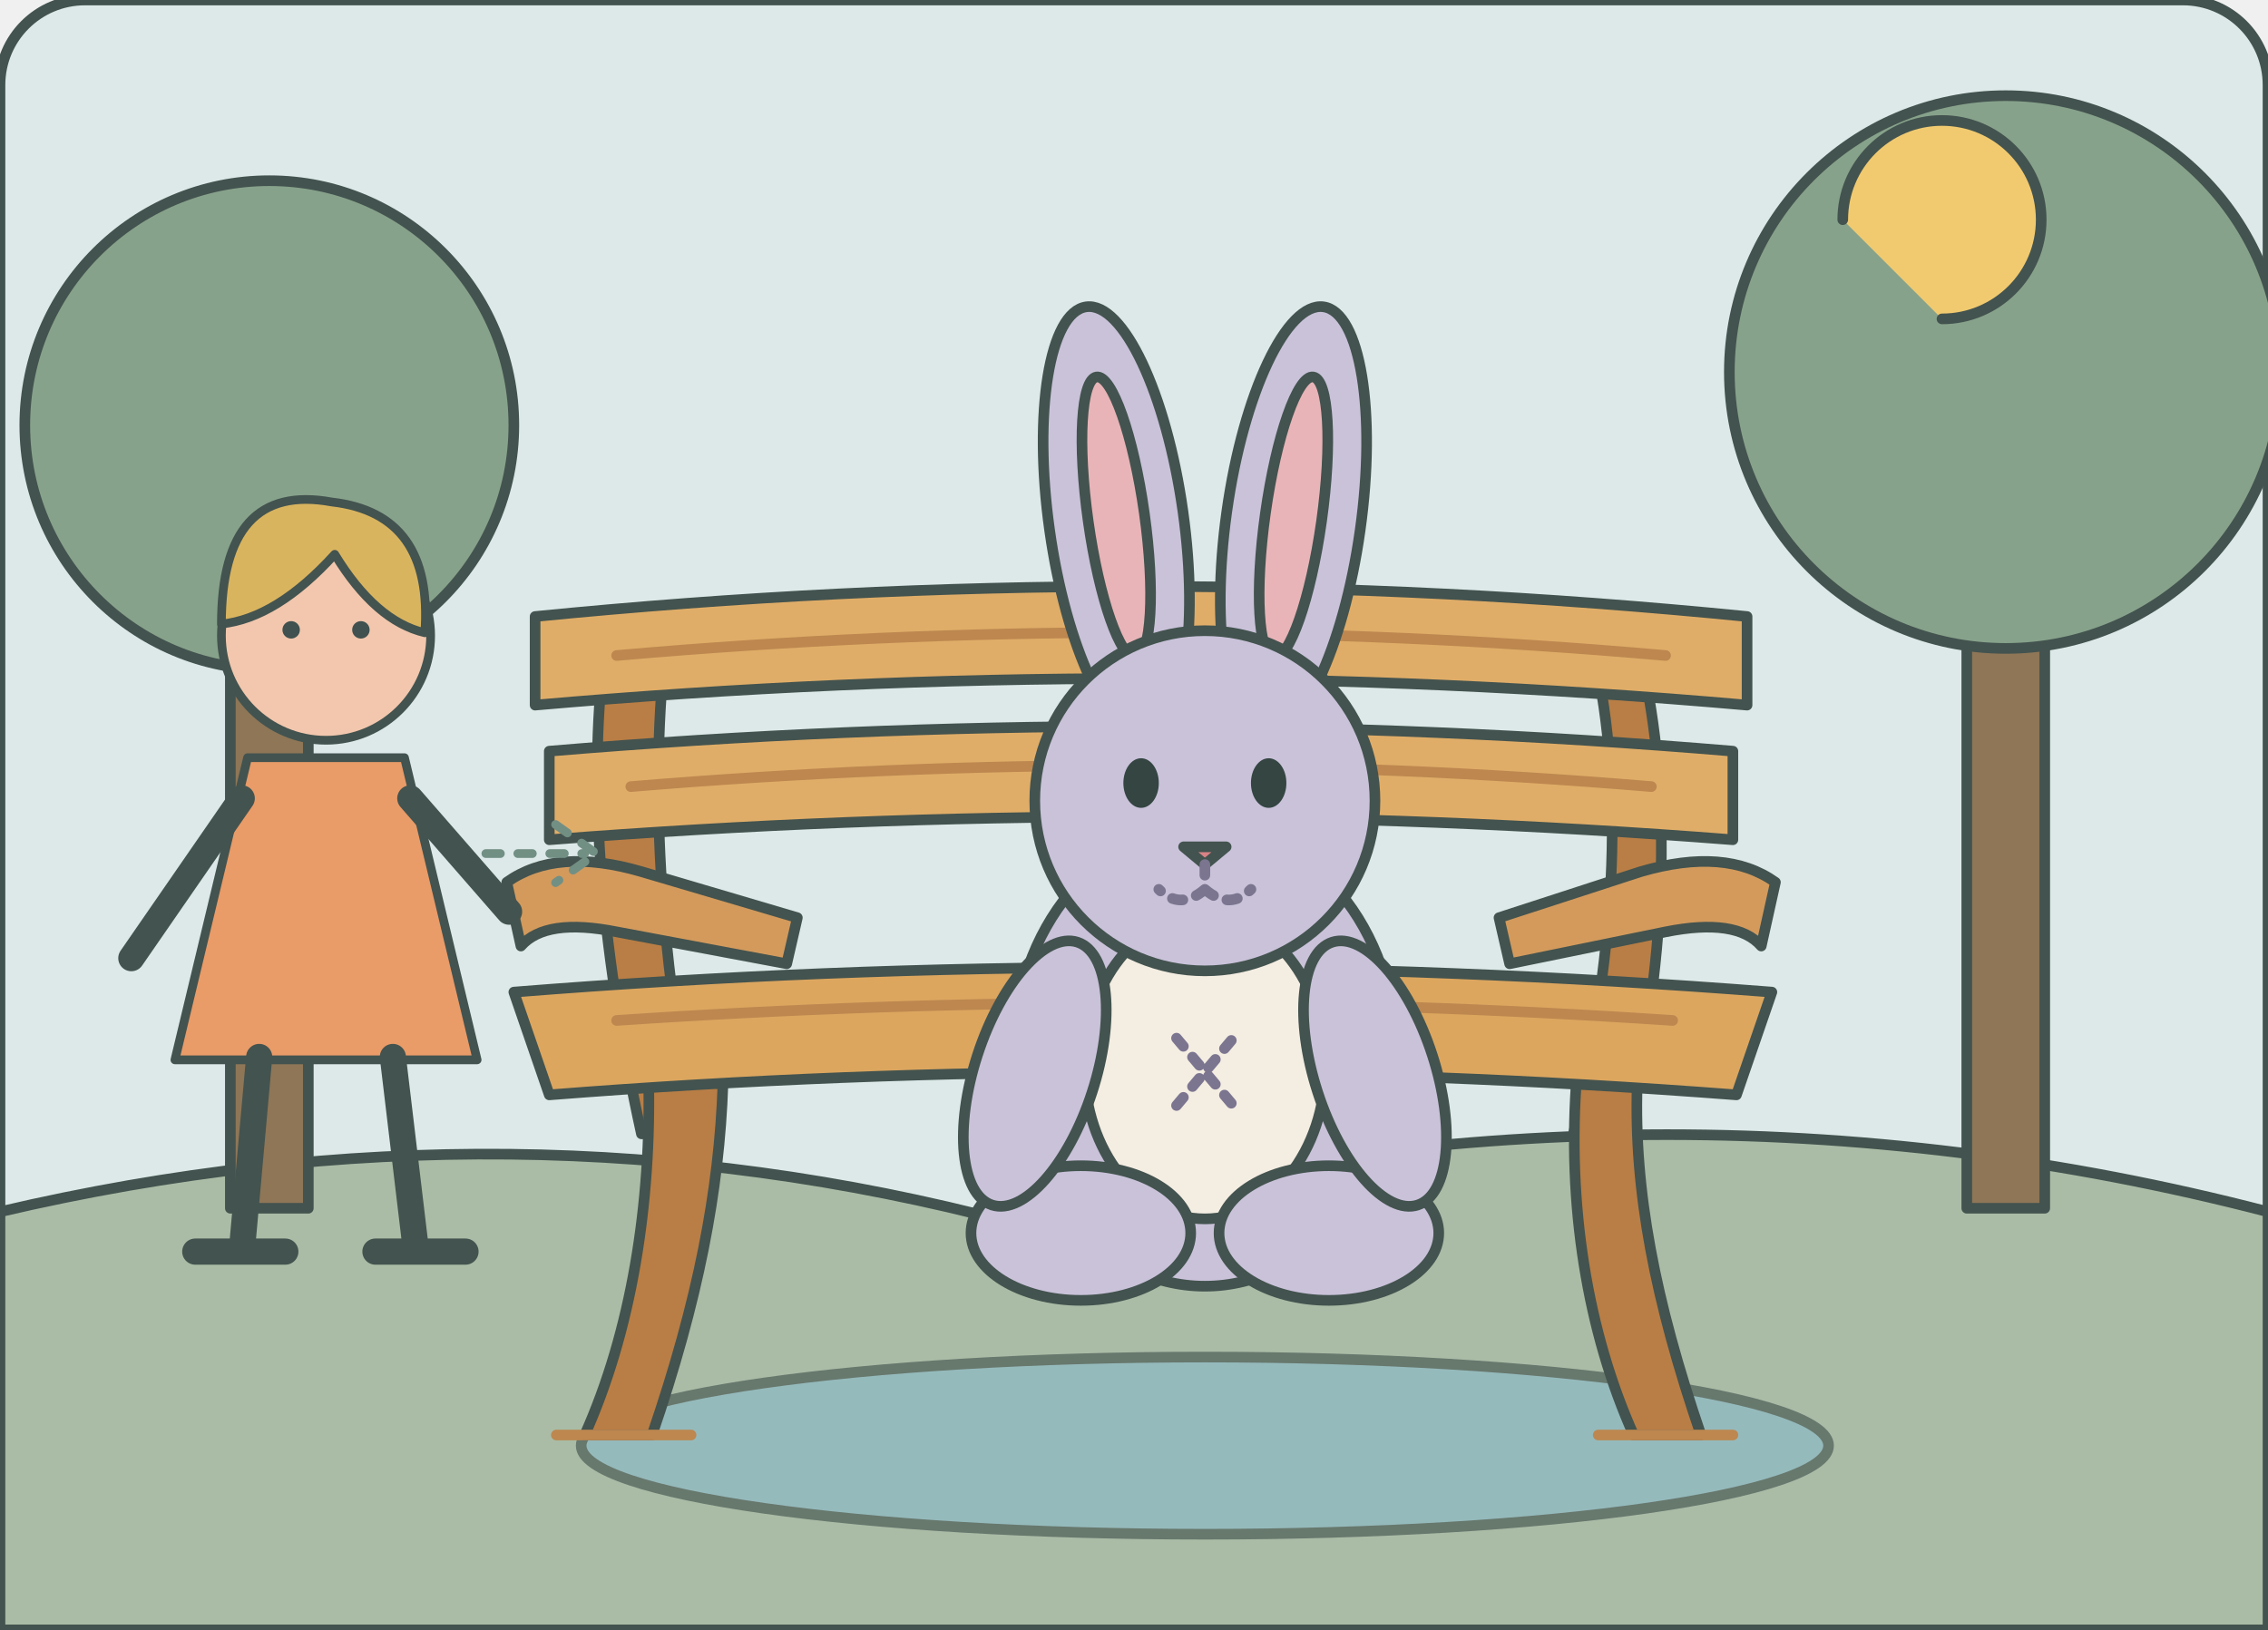
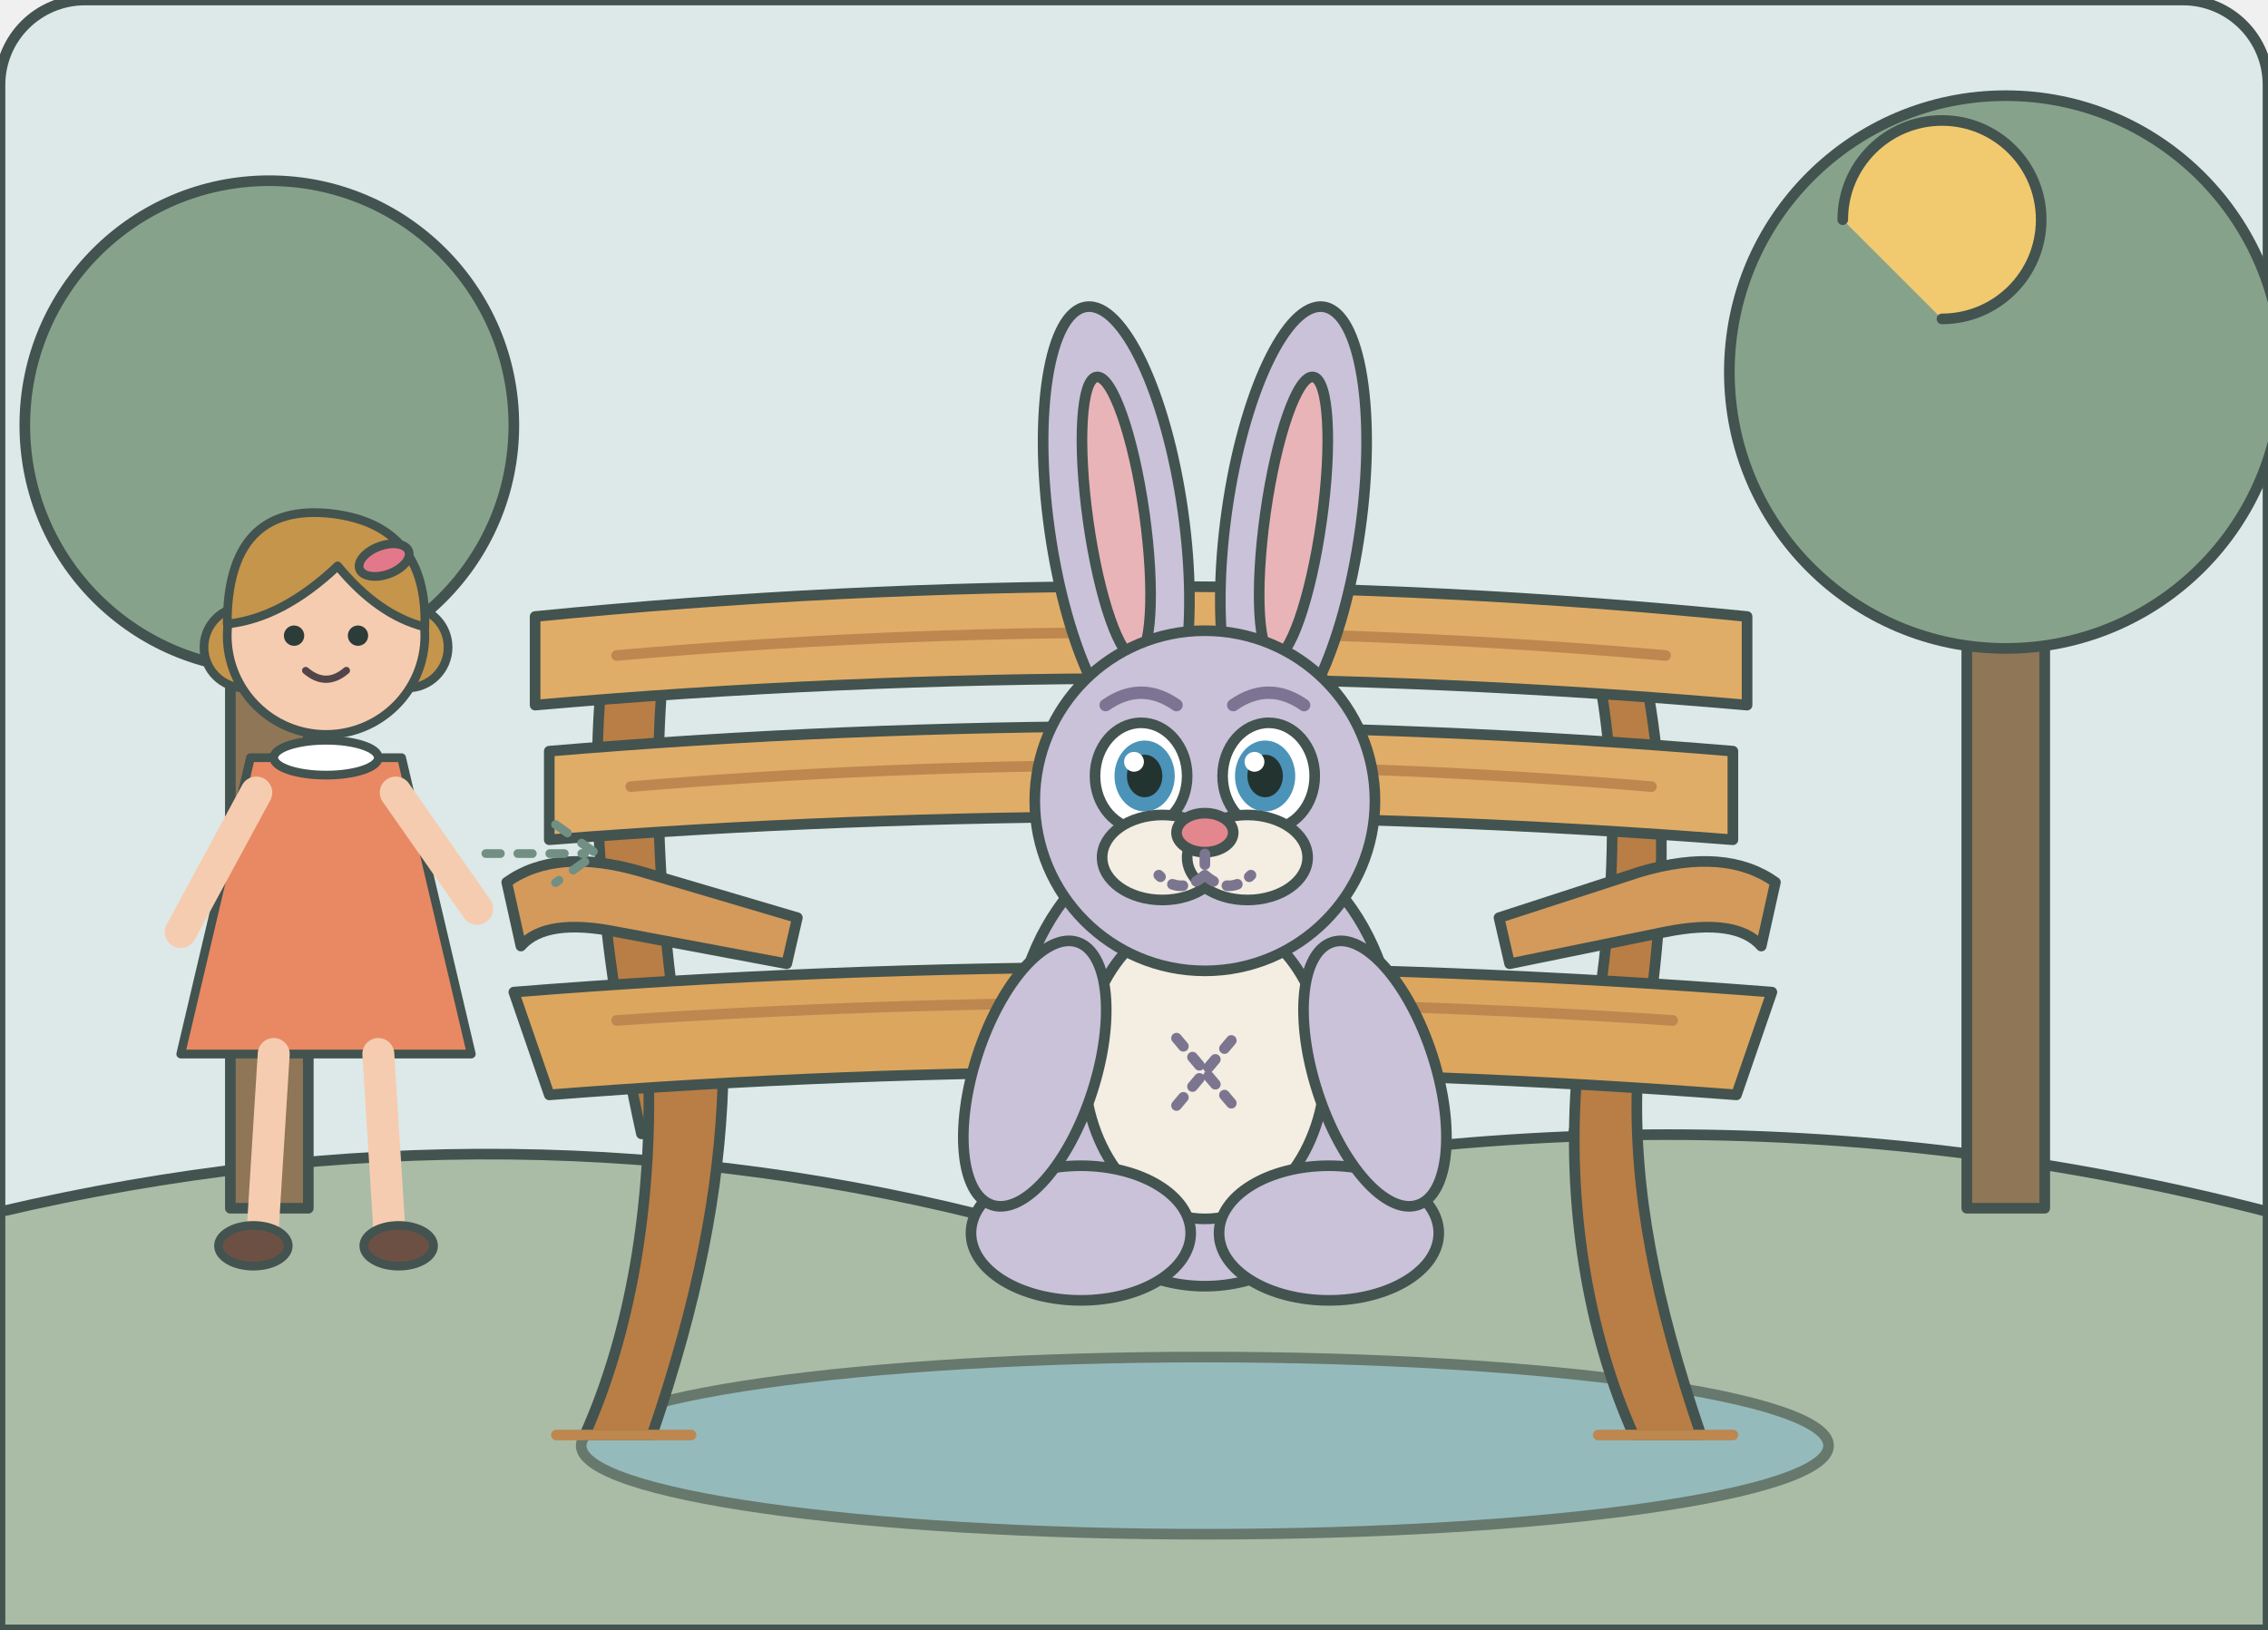
<svg xmlns="http://www.w3.org/2000/svg" class="print-scene-art" width="640" height="460" viewBox="0 0 640 460" aria-hidden="true" focusable="false">
  <g stroke="#43534f" stroke-width="3" stroke-linecap="round" stroke-linejoin="round">
    <rect class="paint" width="640" height="460" rx="24" fill="#dce9e8" />
    <path class="paint" d="M0 342q145-34 285 3 182-48 355-3v118H0Z" fill="#aabca6" />
    <g>
      <path class="paint" d="M65 145h22v196H65zM555 136h22v205h-22z" fill="#8e7657" />
      <circle class="paint" cx="76" cy="120" r="69" fill="#87a28b" />
      <circle class="paint" cx="566" cy="105" r="78" fill="#87a28b" />
    </g>
    <ellipse class="paint" cx="340" cy="408" rx="176" ry="25" fill="#8bb8c7" opacity=".65" />
    <g>
      <path class="paint" d="M171 181Q163 238 181 320L196 320Q181 241 188 181ZM462 181Q477 241 459 320H444Q463 238 449 181Z" fill="#b97e45" />
      <path class="paint" d="M151 174Q322 157 493 174L493 199Q322 184 151 199ZM155 212Q322 198 489 212L489 237Q322 224 155 237Z" fill="#e0ad68" />
      <path class="paint" d="M143 249Q157 239 181 246L225 259 222 272 174 263Q154 259 147 267ZM501 249Q487 239 463 246L423 259 426 272 470 263Q490 259 497 267Z" fill="#d39a5c" />
      <path class="paint" d="M183 303C184 340 178 376 165 405H184C197 367 203 336 204 306ZM445 303C442 340 448 376 461 405H480C467 367 461 336 462 306Z" fill="#b97e45" />
      <path class="paint" d="M145 280Q320 266 500 280L490 309Q320 296 155 309Z" fill="#dca65f" />
      <path d="M174 185Q322 172 470 185M178 222Q322 210 466 222M174 288Q322 278 472 288M157 405h38M451 405h38" fill="none" stroke="#bd874f" />
    </g>
    <g transform="translate(340 263)">
      <ellipse class="paint" cx="-25" cy="-116" rx="19" ry="61" transform="rotate(-8 -25 -116)" fill="#c9c2d9" />
      <ellipse class="paint" cx="25" cy="-116" rx="19" ry="61" transform="rotate(8 25 -116)" fill="#c9c2d9" />
      <ellipse class="paint" cx="-25" cy="-117" rx="8" ry="40" transform="rotate(-8 -25 -117)" fill="#e8b4b8" />
      <ellipse class="paint" cx="25" cy="-117" rx="8" ry="40" transform="rotate(8 25 -117)" fill="#e8b4b8" />
      <ellipse class="paint" cx="0" cy="35" rx="54" ry="65" fill="#c9c2d9" />
      <ellipse class="paint" cx="0" cy="38" rx="34" ry="43" fill="#f4ede2" />
      <circle class="paint" cx="0" cy="-37" r="48" fill="#c9c2d9" />
      <ellipse class="paint" cx="-35" cy="85" rx="31" ry="19" fill="#c9c2d9" />
      <ellipse class="paint" cx="35" cy="85" rx="31" ry="19" fill="#c9c2d9" />
      <ellipse class="paint" cx="-48" cy="40" rx="17" ry="39" transform="rotate(18 -48 40)" fill="#c9c2d9" />
      <ellipse class="paint" cx="48" cy="40" rx="17" ry="39" transform="rotate(-18 48 40)" fill="#c9c2d9" />
-       <ellipse cx="-18" cy="-42" rx="5" ry="7" fill="#344542" stroke="none" />
-       <ellipse cx="18" cy="-42" rx="5" ry="7" fill="#344542" stroke="none" />
-       <path d="M-6-24 0-19 6-24Z" fill="#d98286" />
-       <path d="M0-19v7m0 0q-7 6-13 0m13 0q7 6 13 0M-8 30l16 19m-16 0L8 30" fill="none" stroke="#7b7590" stroke-dasharray="3 4" />
+       <path d="M-28-64Q-18-71-8-64M8-64Q18-71 28-64" fill="none" stroke="#7d7494" stroke-width="3.5" />
+       <ellipse class="paint" cx="-18" cy="-44" rx="13" ry="15" fill="#fff" />
+       <ellipse class="paint" cx="18" cy="-44" rx="13" ry="15" fill="#fff" />
+       <ellipse cx="-17" cy="-44" rx="8.5" ry="10" fill="#4b93b8" stroke="none" />
+       <ellipse cx="17" cy="-44" rx="8.5" ry="10" fill="#4b93b8" stroke="none" />
+       <ellipse cx="-17" cy="-44" rx="5" ry="6" fill="#233330" stroke="none" />
+       <ellipse cx="17" cy="-44" rx="5" ry="6" fill="#233330" stroke="none" />
+       <circle cx="-20" cy="-48" r="2.8" fill="#fff" stroke="none" />
+       <circle cx="14" cy="-48" r="2.8" fill="#fff" stroke="none" />
+       <ellipse class="paint" cx="-12" cy="-21" rx="17" ry="12" fill="#f4ede2" />
+       <ellipse class="paint" cx="12" cy="-21" rx="17" ry="12" fill="#f4ede2" />
+       <ellipse class="paint" cx="0" cy="-28" rx="8" ry="5.5" fill="#e4868e" />
+       <path d="M0-22v6m0 0q-7 6-13 0m13 0q7 6 13 0M-8 30l16 19m-16 0L8 30" fill="none" stroke="#7b7590" stroke-dasharray="3 4" />
    </g>
    <g transform="translate(92 245) scale(.82)">
-       <circle class="paint" cx="0" cy="-80" r="36" fill="#f2c7ad" />
-       <path class="paint" d="M-36-84q0-49 38-42 35 4 32 45-17-4-31-27-20 22-39 24Z" fill="#d9b45f" />
-       <path class="paint" d="M-27-38h54l25 104h-104Z" fill="#e99b68" />
-       <path d="M-29-24-67 31M29-24 63 15M-23 65-29 132M23 65 31 132M-45 132h31M17 132h31" fill="none" stroke-width="9" />
-       <circle cx="-12" cy="-82" r="3" fill="#40514f" stroke="none" />
-       <circle cx="12" cy="-82" r="3" fill="#40514f" stroke="none" />
+       <circle class="paint" cx="-28" cy="-76" r="14" fill="#c4954a" />
+       <circle class="paint" cx="28" cy="-76" r="14" fill="#c4954a" />
+       <circle class="paint" cx="0" cy="-80" r="34" fill="#f6ccb0" />
+       <path class="paint" d="M-34-84q0-42 36-38 33 4 32 39-16-4-30-21-19 18-38 20Z" fill="#c4954a" />
+       <ellipse class="paint" cx="20" cy="-106" rx="9" ry="5" transform="rotate(-20 20 -106)" fill="#e3788b" />
+       <path class="paint" d="M-26-38h52l24 102h-100Z" fill="#e88964" />
+       <ellipse class="paint" cx="0" cy="-38" rx="18" ry="6" fill="#fff" />
+       <path d="M-24-26-50 22M24-26 52 14M-18 64-22 128M18 64 22 128" fill="none" stroke="#f6ccb0" stroke-width="11" />
+       <ellipse class="paint" cx="-25" cy="130" rx="12" ry="7" fill="#6d5044" />
+       <ellipse class="paint" cx="25" cy="130" rx="12" ry="7" fill="#6d5044" />
+       <circle cx="-11" cy="-80" r="3.5" fill="#2c3c39" stroke="none" />
+       <circle cx="11" cy="-80" r="3.5" fill="#2c3c39" stroke="none" />
+       <path d="M-7-68Q0-62 7-68" fill="none" stroke="#52454a" stroke-width="2.5" />
      <path d="M55-5h34M79-15l14 10-14 10" fill="none" stroke="#728f84" stroke-dasharray="5 6" />
    </g>
    <path class="paint" d="M520 62a28 28 0 1 1 28 28" fill="#f1ca70" />
  </g>
</svg>
